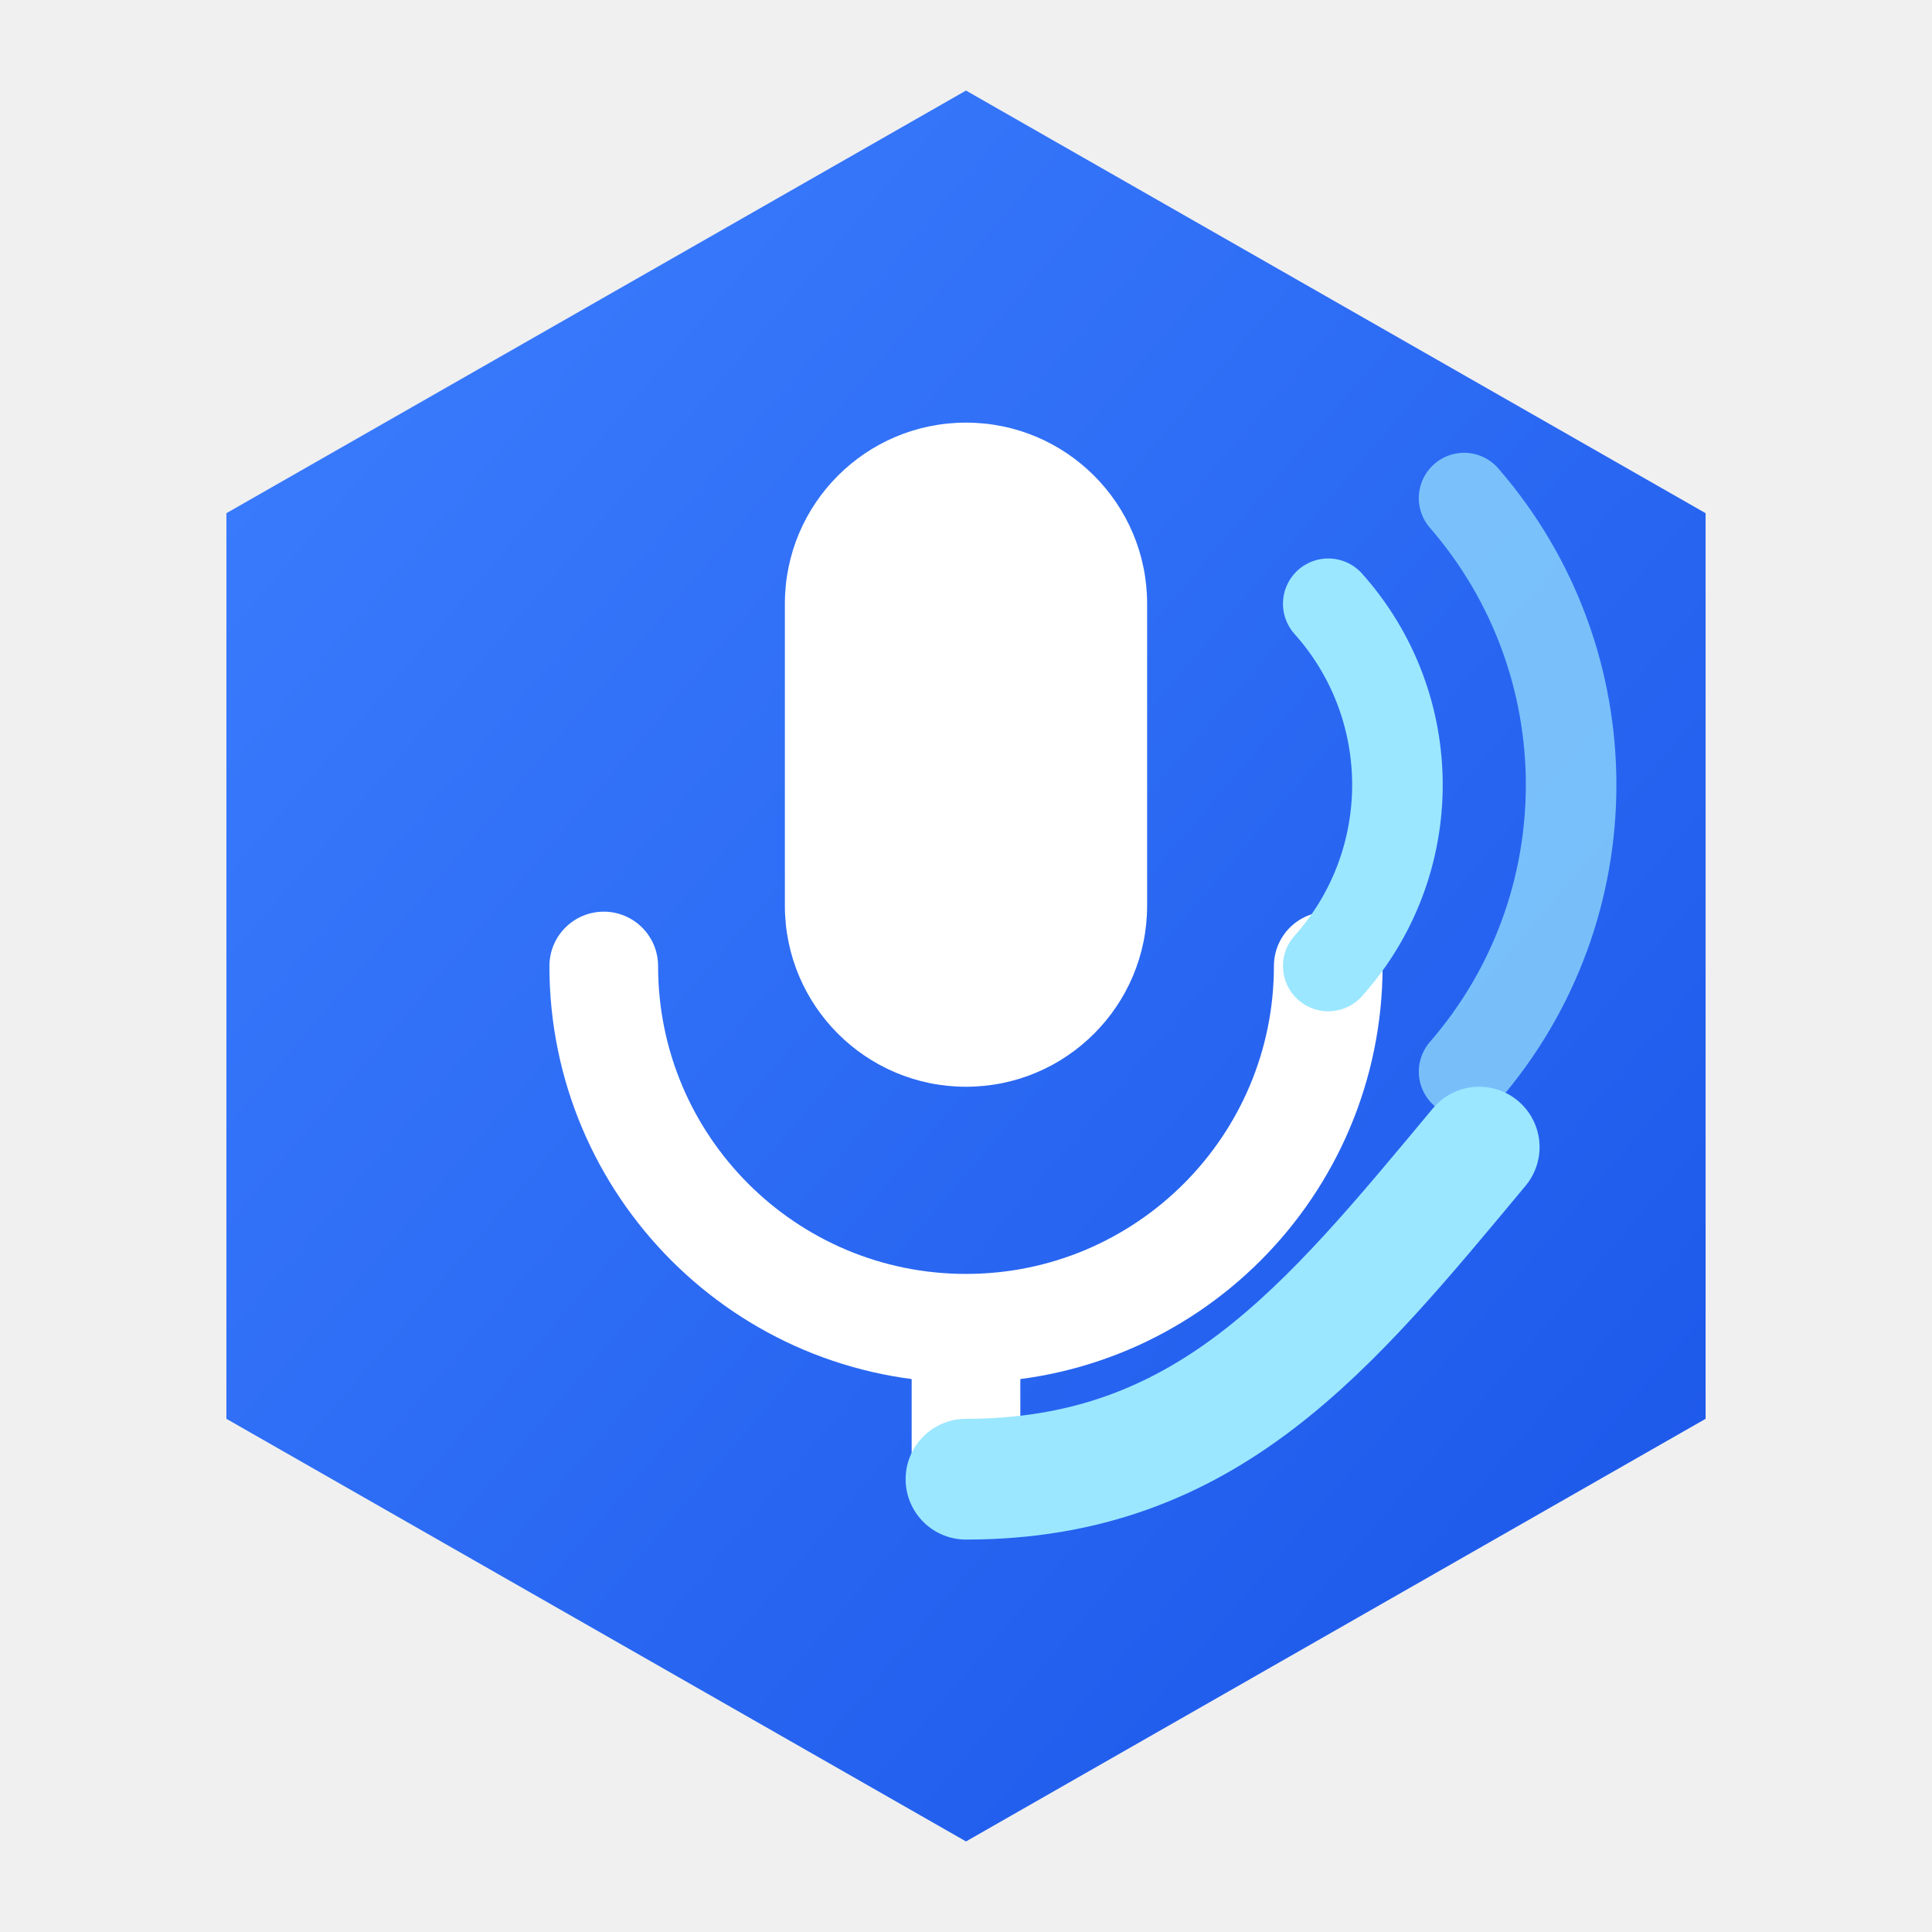
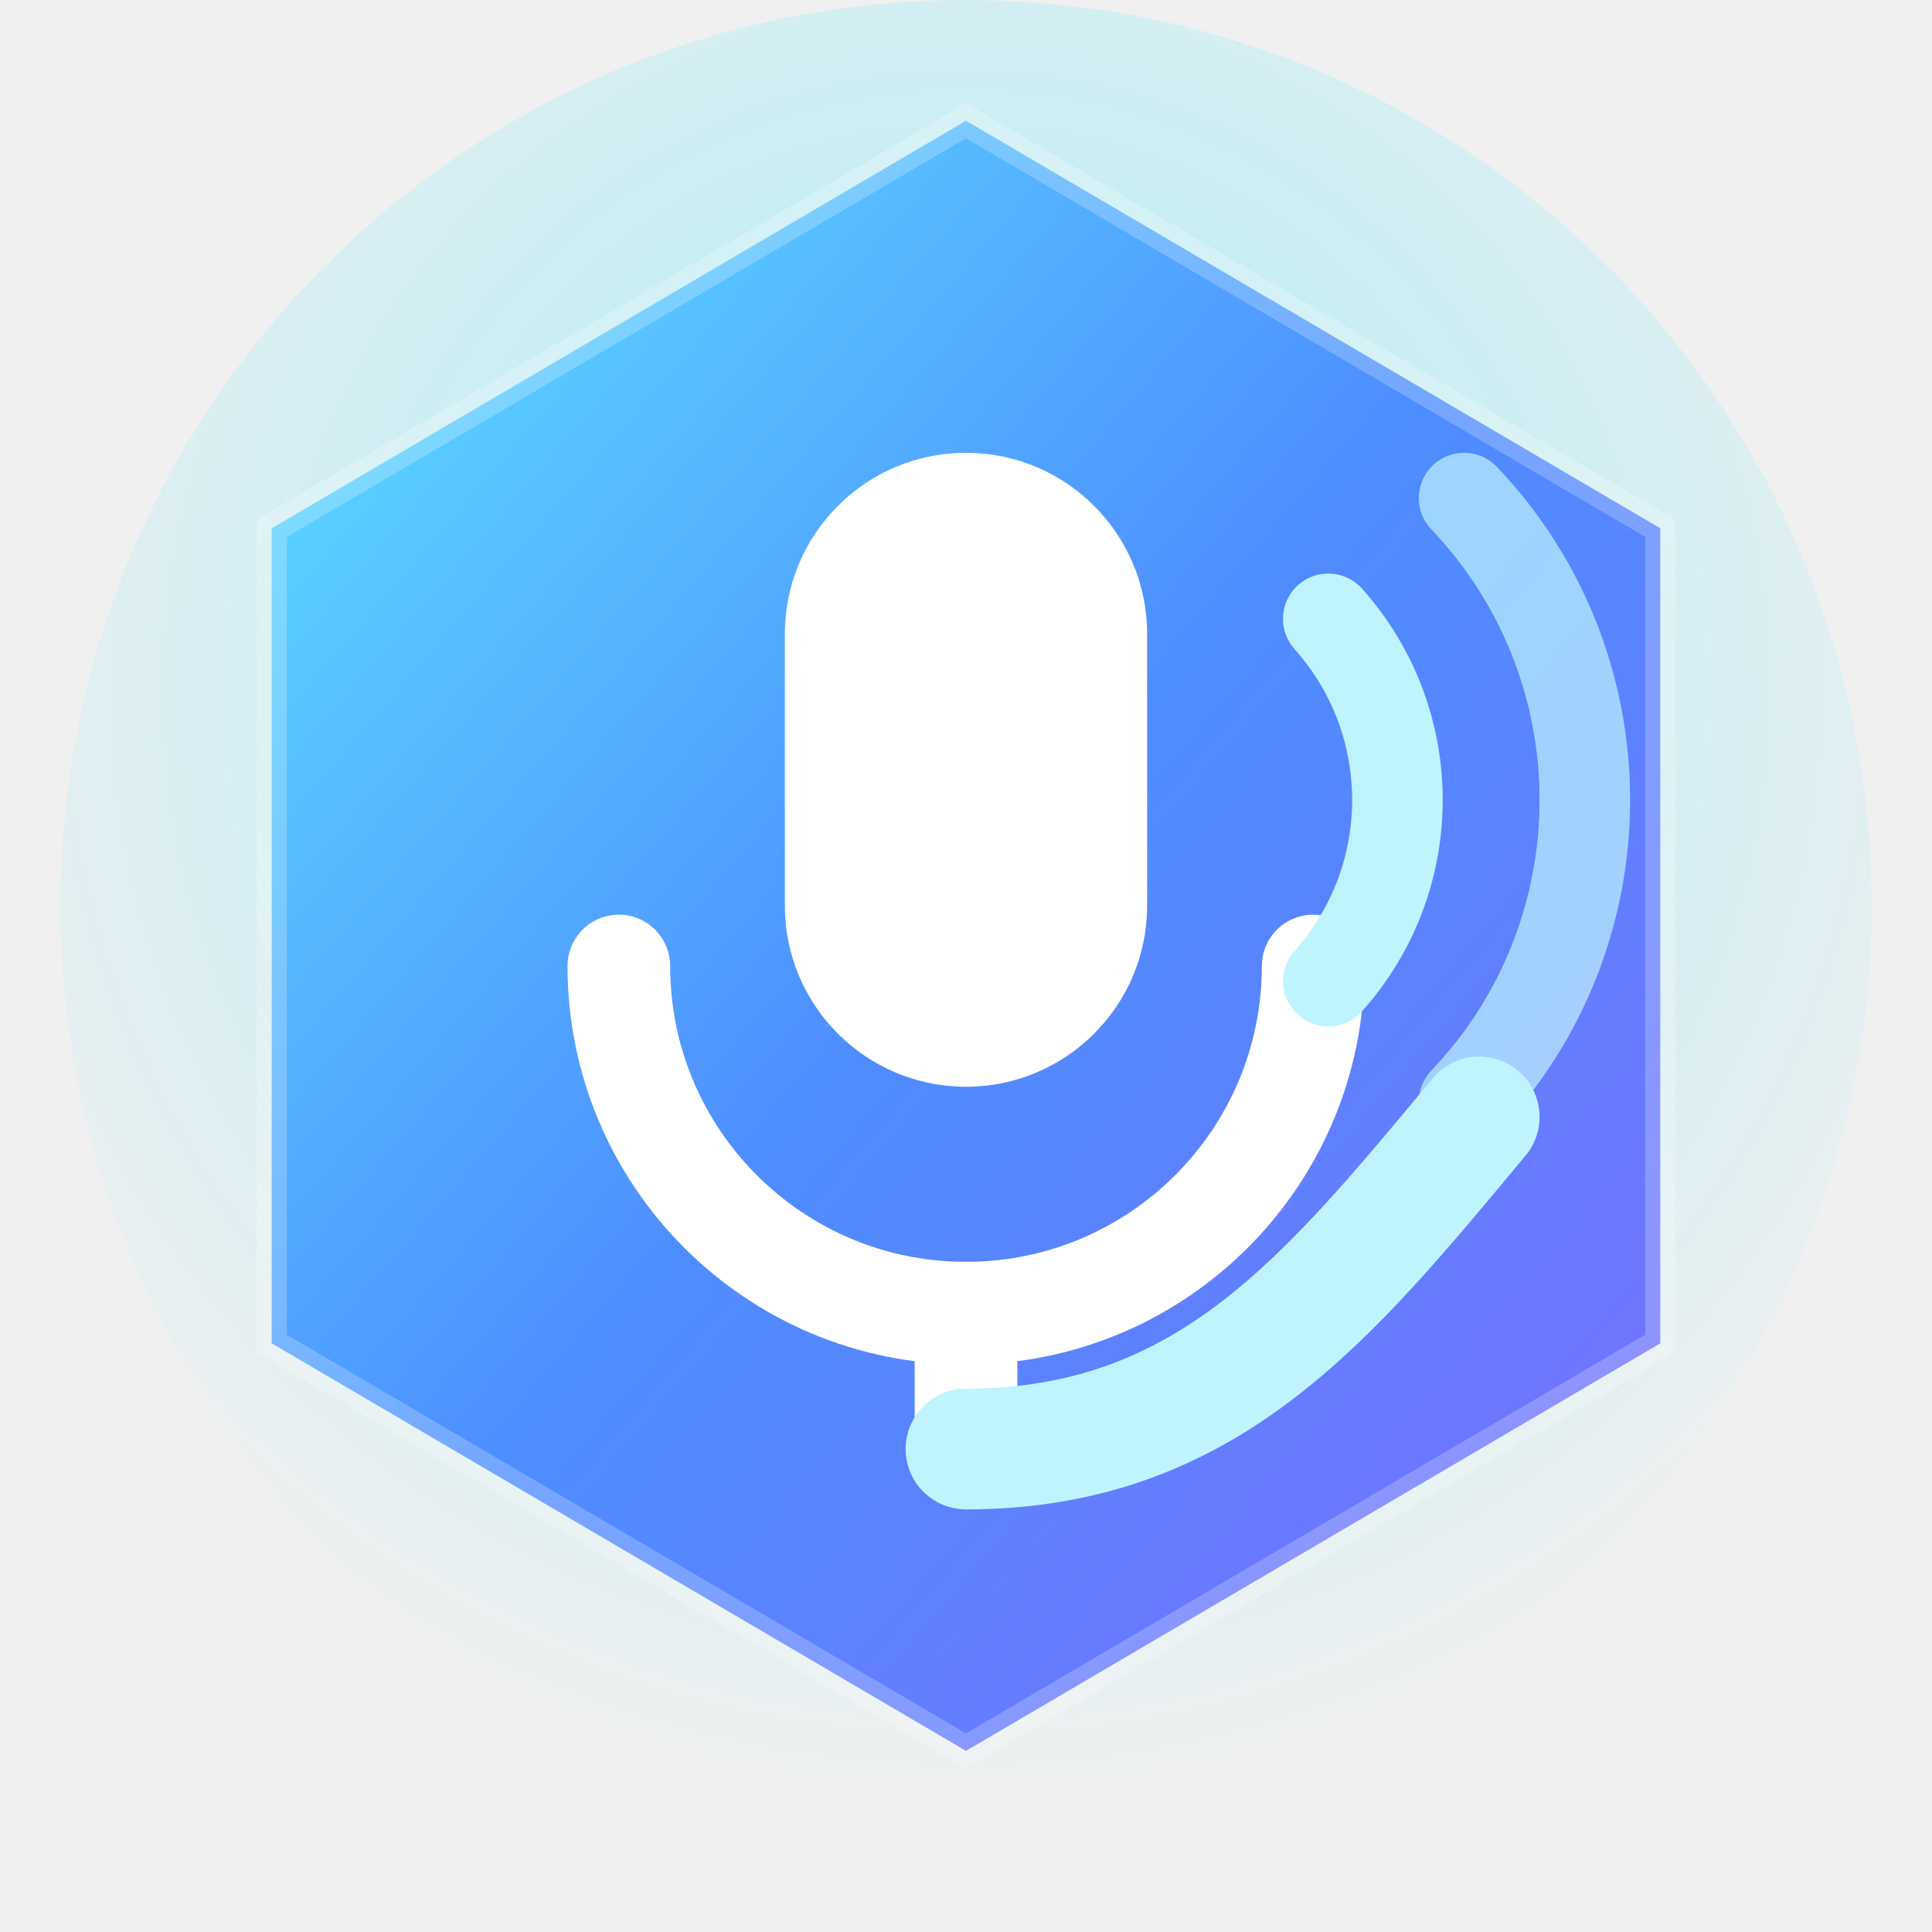
<svg xmlns="http://www.w3.org/2000/svg" viewBox="0 0 64 64">
  <defs>
    <linearGradient id="qg" x1="0" y1="0" x2="1" y2="1">
-       <stop offset="0" stop-color="#3D7FFF" />
-       <stop offset="1" stop-color="#1A55E8" />
+       <stop offset="0" stop-color="#5EE7FF" />
+       <stop offset=".5" stop-color="#4D8DFF" />
+       <stop offset="1" stop-color="#7C6BFF" />
    </linearGradient>
+     <radialGradient id="glow" cx="50%" cy="38%" r="62%">
+       <stop offset="0" stop-color="#5EE7FF" stop-opacity=".5" />
+       <stop offset="1" stop-color="#5EE7FF" stop-opacity="0" />
+     </radialGradient>
  </defs>
-   <path d="M32 3 L56.5 17 V47 L32 61 L7.5 47 V17 Z" fill="url(#qg)" />
-   <rect x="26" y="14" width="12" height="22" rx="6" fill="#ffffff" />
-   <path d="M20 32 a12 12 0 0 0 24 0" fill="none" stroke="#ffffff" stroke-width="3.6" stroke-linecap="round" />
-   <line x1="32" y1="44.5" x2="32" y2="49" stroke="#ffffff" stroke-width="3.6" stroke-linecap="round" />
-   <path d="M32 49 C 40 49, 44 44, 49 38" fill="none" stroke="#9BE7FF" stroke-width="4" stroke-linecap="round" />
-   <path d="M44 20 a9 9 0 0 1 0 12" fill="none" stroke="#9BE7FF" stroke-width="3" stroke-linecap="round" />
-   <path d="M48.5 16.5 a14.5 14.5 0 0 1 0 19" fill="none" stroke="#9BE7FF" stroke-width="3" stroke-linecap="round" opacity="0.7" />
+   <circle cx="32" cy="30" r="30" fill="url(#glow)" />
+   <path d="M32 4 L55 17.5 V44.5 L32 58 L9 44.5 V17.5 Z" fill="url(#qg)" />
+   <path d="M32 4 L55 17.5 V44.5 L32 58 L9 44.5 V17.5 Z" fill="none" stroke="#ffffff" stroke-opacity=".22" stroke-width="1" />
+   <rect x="26" y="15" width="12" height="21" rx="6" fill="#ffffff" />
+   <path d="M20.5 32 a11.5 11.5 0 0 0 23 0" fill="none" stroke="#ffffff" stroke-width="3.4" stroke-linecap="round" />
+   <line x1="32" y1="43.5" x2="32" y2="48" stroke="#ffffff" stroke-width="3.4" stroke-linecap="round" />
+   <path d="M32 48 C 40 48, 44 43, 49 37" fill="none" stroke="#BFF4FF" stroke-width="4" stroke-linecap="round" />
+   <path d="M44 20.5 a9 9 0 0 1 0 12" fill="none" stroke="#BFF4FF" stroke-width="3" stroke-linecap="round" />
+   <path d="M48.5 16.5 a14.5 14.5 0 0 1 0 20" fill="none" stroke="#BFF4FF" stroke-width="3" stroke-linecap="round" opacity="0.7" />
</svg>
